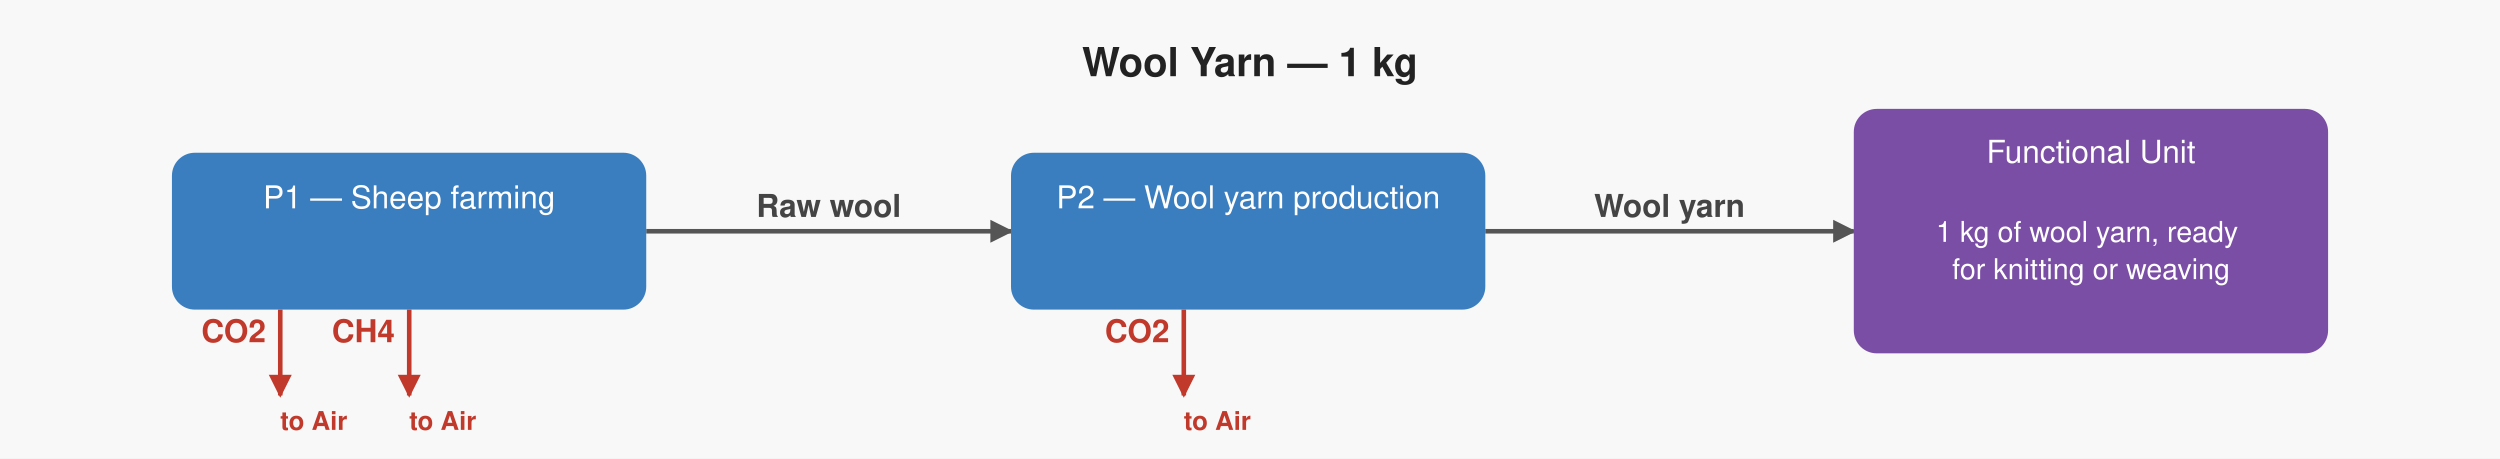
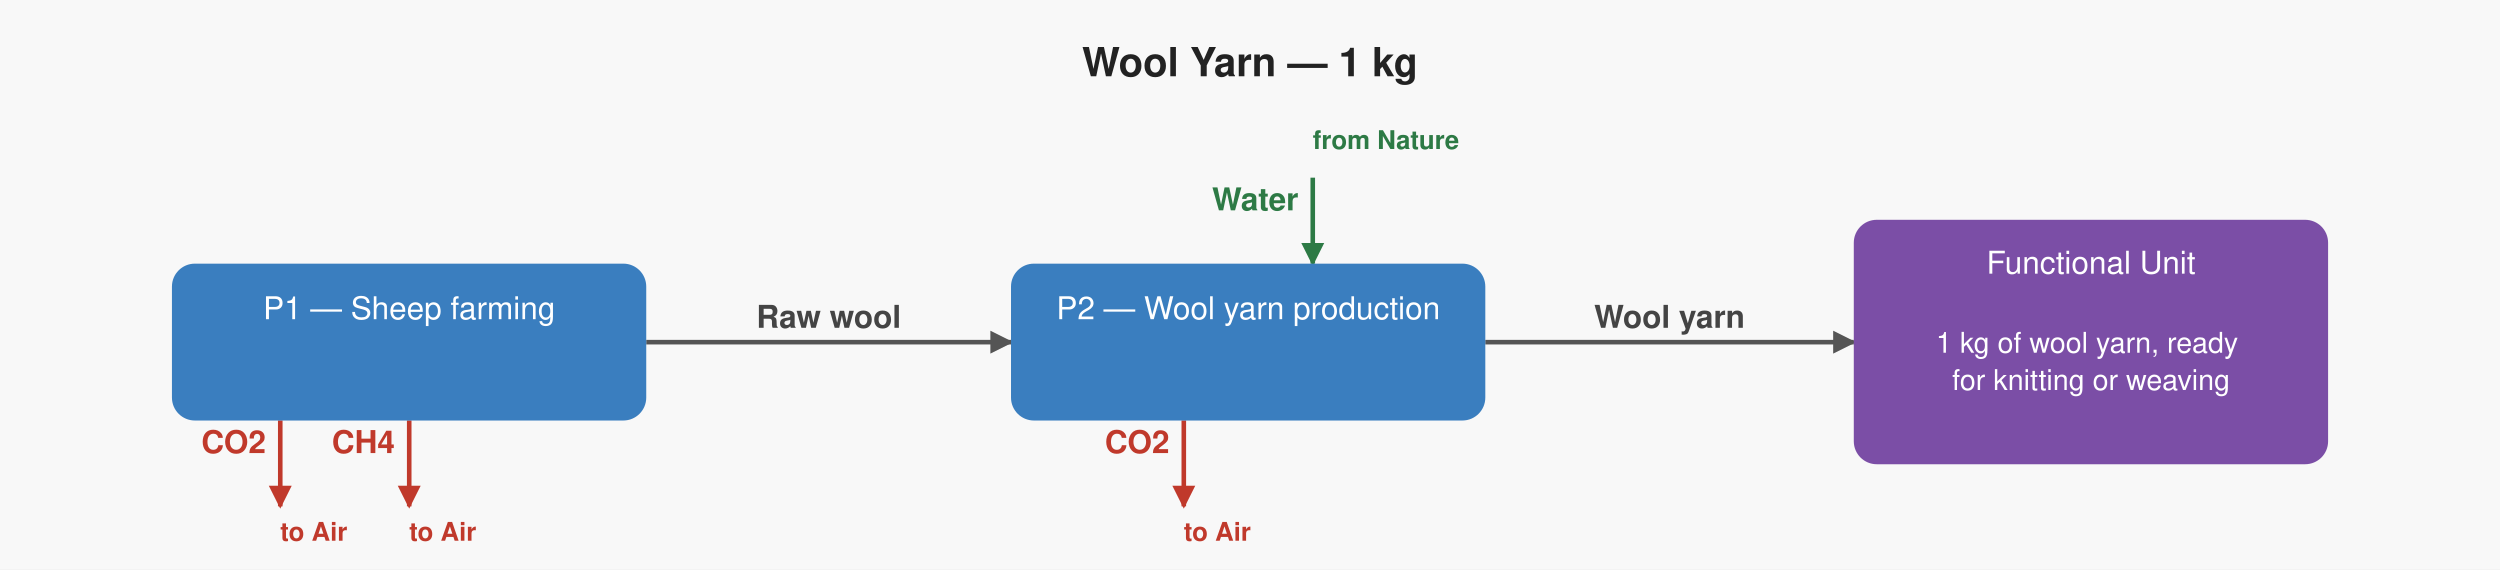
- <svg xmlns="http://www.w3.org/2000/svg" width="872.4" height="160.0" viewBox="0 -38.0 872.4 160.0">
-   <rect x="0" y="-38.0" width="872.4" height="160.0" fill="#f8f8f8" />
+ <svg xmlns="http://www.w3.org/2000/svg" width="872.4" height="198.7" viewBox="0 -76.7 872.4 198.7">
+   <rect x="0" y="-76.7" width="872.4" height="198.7" fill="#f8f8f8" />
  <defs>
    <marker id="arr" viewBox="0 0 10 10" refX="9" refY="5" markerWidth="5" markerHeight="5" orient="auto">
      <path d="M0,0 L10,5 L0,10 z" fill="#555555" />
    </marker>
    <marker id="arr-green" viewBox="0 0 10 10" refX="9" refY="5" markerWidth="5" markerHeight="5" orient="auto">
      <path d="M0,0 L10,5 L0,10 z" fill="#2d7a45" />
    </marker>
    <marker id="arr-red" viewBox="0 0 10 10" refX="9" refY="5" markerWidth="5" markerHeight="5" orient="auto">
      <path d="M0,0 L10,5 L0,10 z" fill="#c0392b" />
    </marker>
  </defs>
-   <text x="436.2" y="-11.4" text-anchor="middle" dominant-baseline="auto" font-family="Helvetica,Arial,sans-serif" font-size="14" font-weight="bold" fill="#222">Wool Yarn — 1 kg</text>
+   <text x="436.2" y="-50.1" text-anchor="middle" dominant-baseline="auto" font-family="Helvetica,Arial,sans-serif" font-size="14" font-weight="bold" fill="#222">Wool Yarn — 1 kg</text>
  <line x1="97.8" y1="70.0" x2="97.8" y2="100.0" stroke="#c0392b" stroke-width="1.6" marker-end="url(#arr-red)" />
  <text x="92.8" y="81.4" text-anchor="end" dominant-baseline="auto" font-family="Helvetica,Arial,sans-serif" font-size="11" font-weight="bold" fill="#c0392b">CO2</text>
  <text x="97.8" y="112.0" text-anchor="start" dominant-baseline="auto" font-family="Helvetica,Arial,sans-serif" font-size="9" font-weight="bold" fill="#c0392b">to Air</text>
  <line x1="142.8" y1="70.0" x2="142.8" y2="100.0" stroke="#c0392b" stroke-width="1.6" marker-end="url(#arr-red)" />
  <text x="137.8" y="81.4" text-anchor="end" dominant-baseline="auto" font-family="Helvetica,Arial,sans-serif" font-size="11" font-weight="bold" fill="#c0392b">CH4</text>
  <text x="142.8" y="112.0" text-anchor="start" dominant-baseline="auto" font-family="Helvetica,Arial,sans-serif" font-size="9" font-weight="bold" fill="#c0392b">to Air</text>
+   <text x="458.1" y="-24.7" text-anchor="start" dominant-baseline="auto" font-family="Helvetica,Arial,sans-serif" font-size="9" font-weight="bold" fill="#2d7a45">from Nature</text>
+   <line x1="458.1" y1="-14.7" x2="458.1" y2="15.3" stroke="#2d7a45" stroke-width="1.6" marker-end="url(#arr-green)" />
+   <text x="453.1" y="-3.3" text-anchor="end" dominant-baseline="auto" font-family="Helvetica,Arial,sans-serif" font-size="11" font-weight="bold" fill="#2d7a45">Water</text>
  <line x1="413.1" y1="70.0" x2="413.1" y2="100.0" stroke="#c0392b" stroke-width="1.6" marker-end="url(#arr-red)" />
  <text x="408.1" y="81.4" text-anchor="end" dominant-baseline="auto" font-family="Helvetica,Arial,sans-serif" font-size="11" font-weight="bold" fill="#c0392b">CO2</text>
  <text x="413.1" y="112.0" text-anchor="start" dominant-baseline="auto" font-family="Helvetica,Arial,sans-serif" font-size="9" font-weight="bold" fill="#c0392b">to Air</text>
  <line x1="225.5" y1="42.7" x2="352.8" y2="42.7" stroke="#555555" stroke-width="1.6" marker-end="url(#arr)" />
  <text x="289.2" y="37.7" text-anchor="middle" dominant-baseline="auto" font-family="Helvetica,Arial,sans-serif" font-size="11" font-weight="bold" fill="#444">Raw wool</text>
  <line x1="518.3" y1="42.7" x2="646.9" y2="42.7" stroke="#555555" stroke-width="1.6" marker-end="url(#arr)" />
  <text x="582.6" y="37.7" text-anchor="middle" dominant-baseline="auto" font-family="Helvetica,Arial,sans-serif" font-size="11" font-weight="bold" fill="#444">Wool yarn</text>
  <rect x="60.0" y="15.3" width="165.513" height="54.745" rx="8" fill="#3a7ebf" />
  <text x="142.8" y="34.7" text-anchor="middle" dominant-baseline="auto" font-family="Helvetica,Arial,sans-serif" font-size="11" font-weight="normal" fill="white">P1 — Sheep farming</text>
  <rect x="352.8" y="15.3" width="165.513" height="54.745" rx="8" fill="#3a7ebf" />
  <text x="435.6" y="34.7" text-anchor="middle" dominant-baseline="auto" font-family="Helvetica,Arial,sans-serif" font-size="11" font-weight="normal" fill="white">P2 — Wool yarn production</text>
  <rect x="646.9" y="-0.0" width="165.513" height="85.301" rx="8" fill="#7b4ea6" />
  <text x="729.7" y="18.8" text-anchor="middle" dominant-baseline="auto" font-family="Helvetica,Arial,sans-serif" font-size="11" font-weight="normal" fill="white">Functional Unit</text>
  <text text-anchor="middle" font-family="Helvetica,Arial,sans-serif" font-size="10" font-weight="normal" fill="white">
    <tspan x="729.7" y="46.4" dominant-baseline="auto">1 kg of wool yarn, ready</tspan>
    <tspan x="729.7" y="59.4" dominant-baseline="auto">for knitting or weaving</tspan>
  </text>
</svg>
